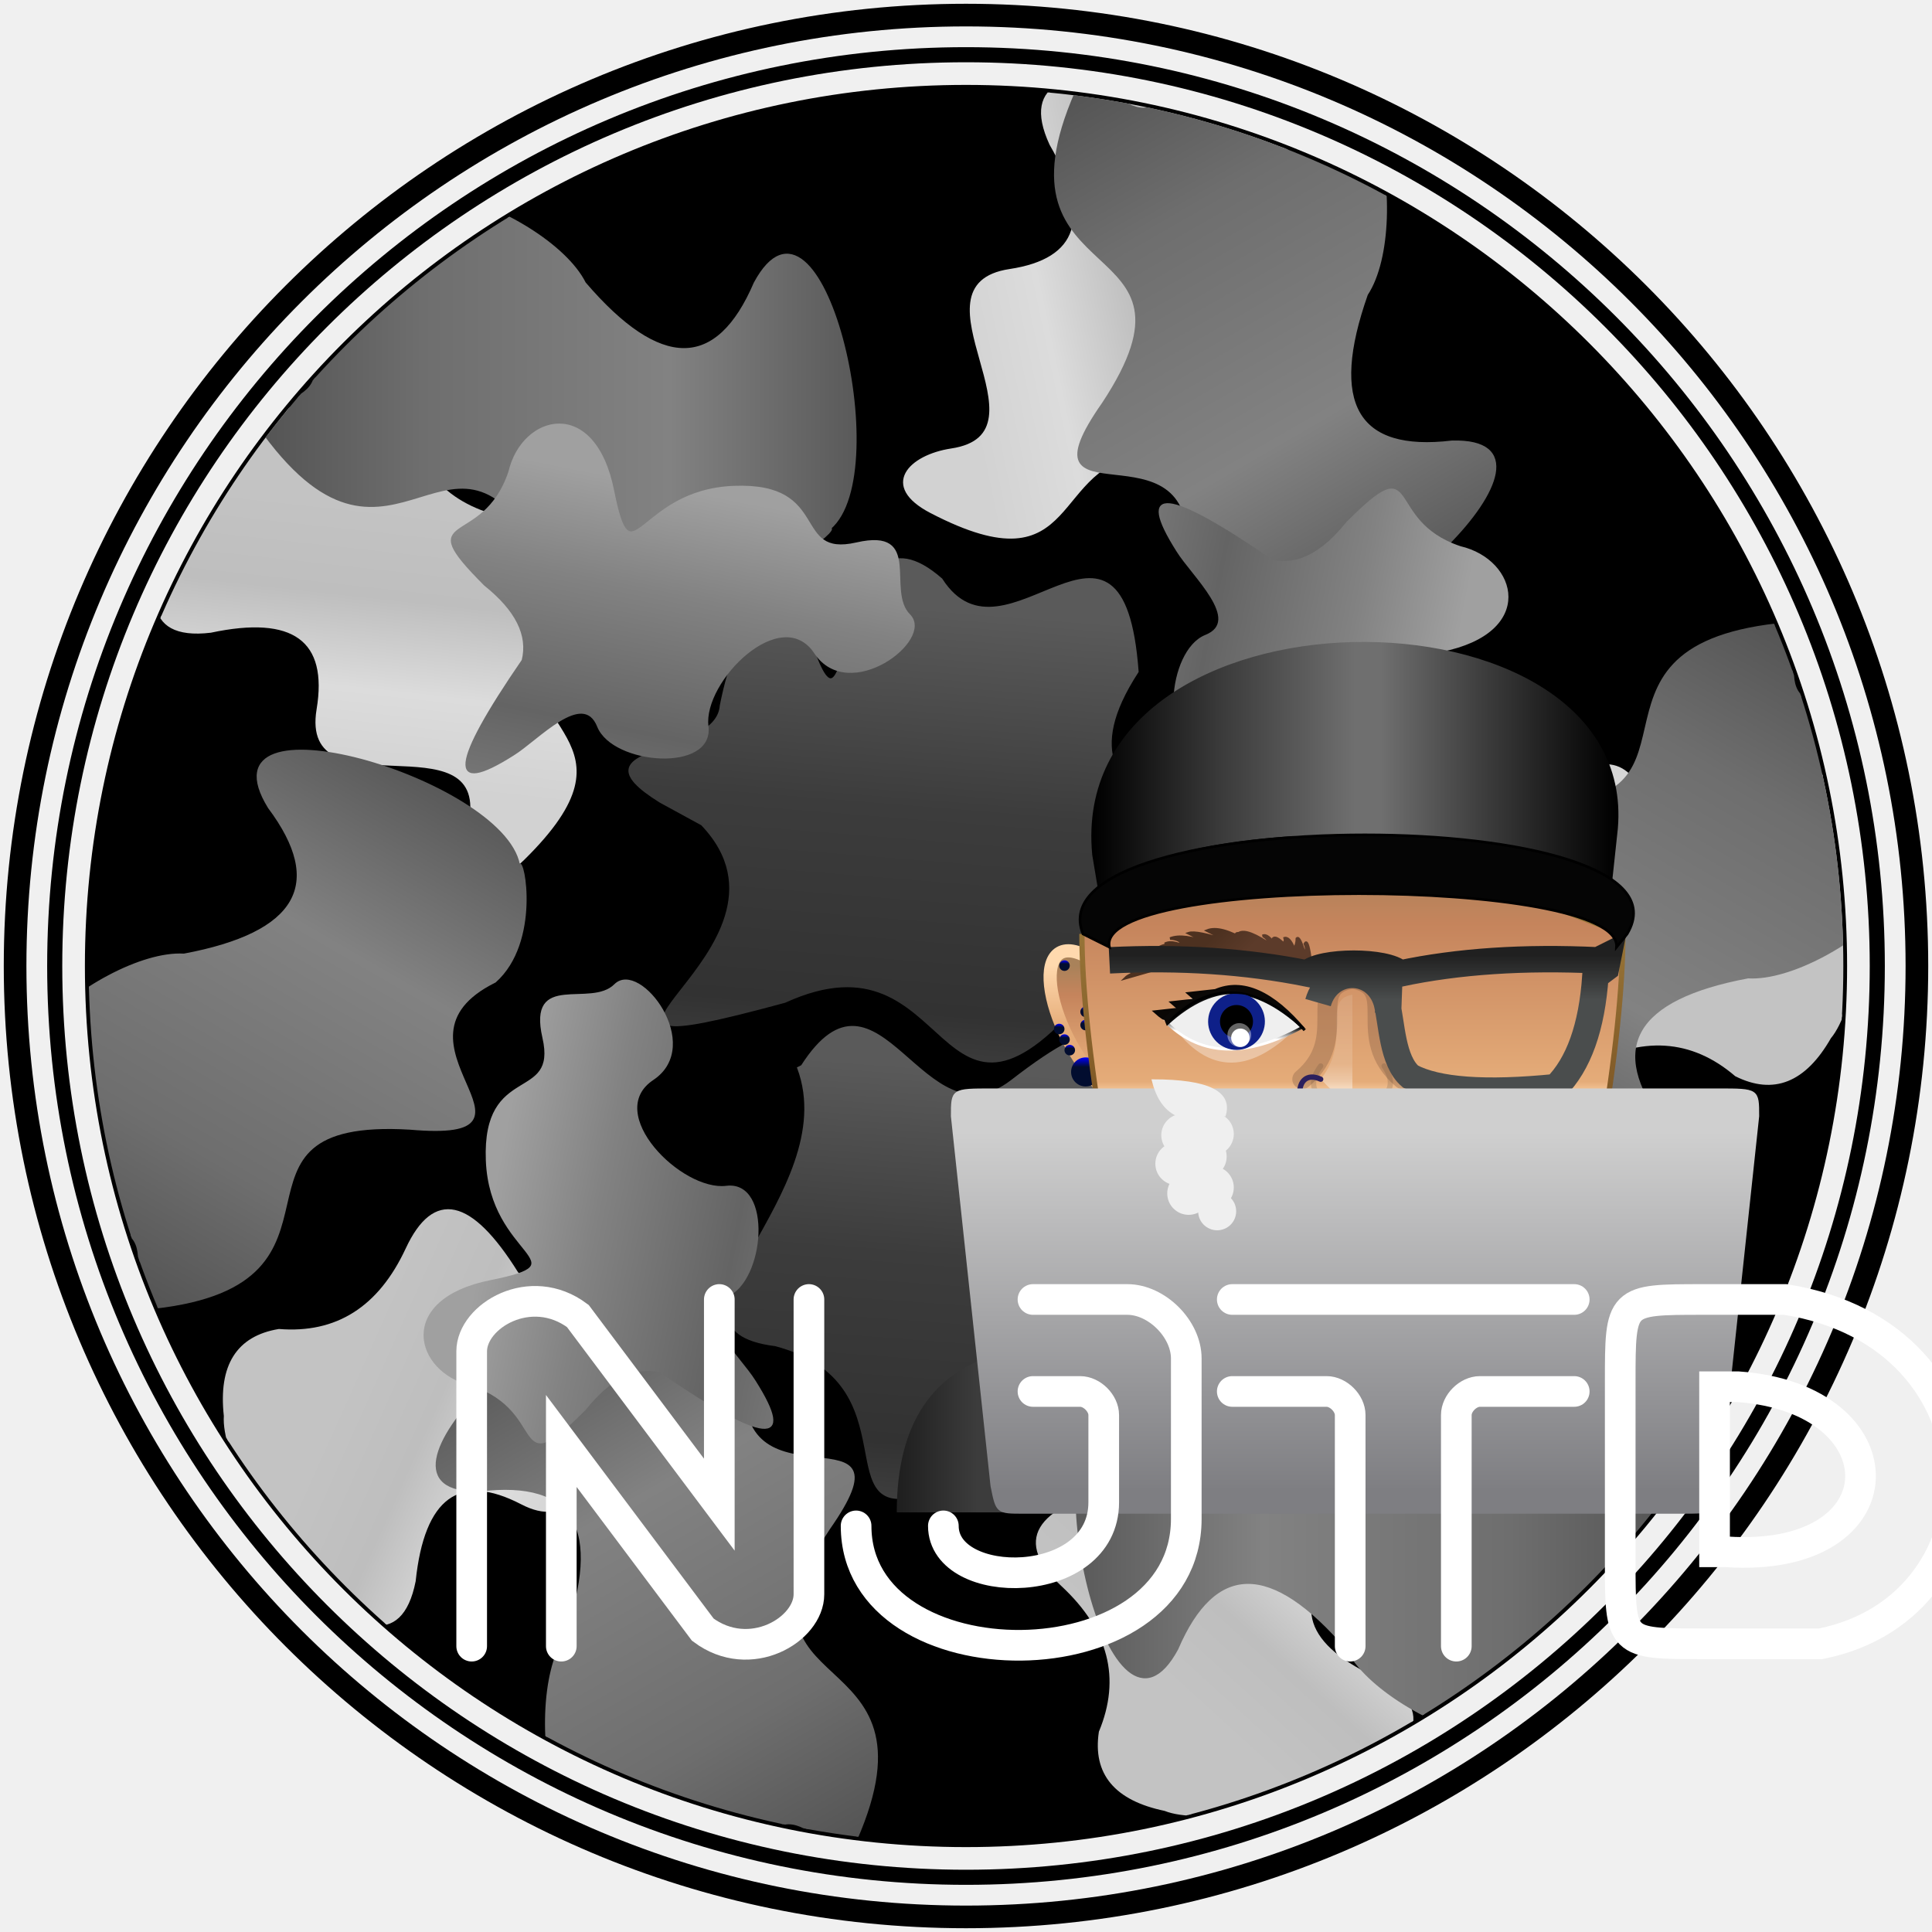
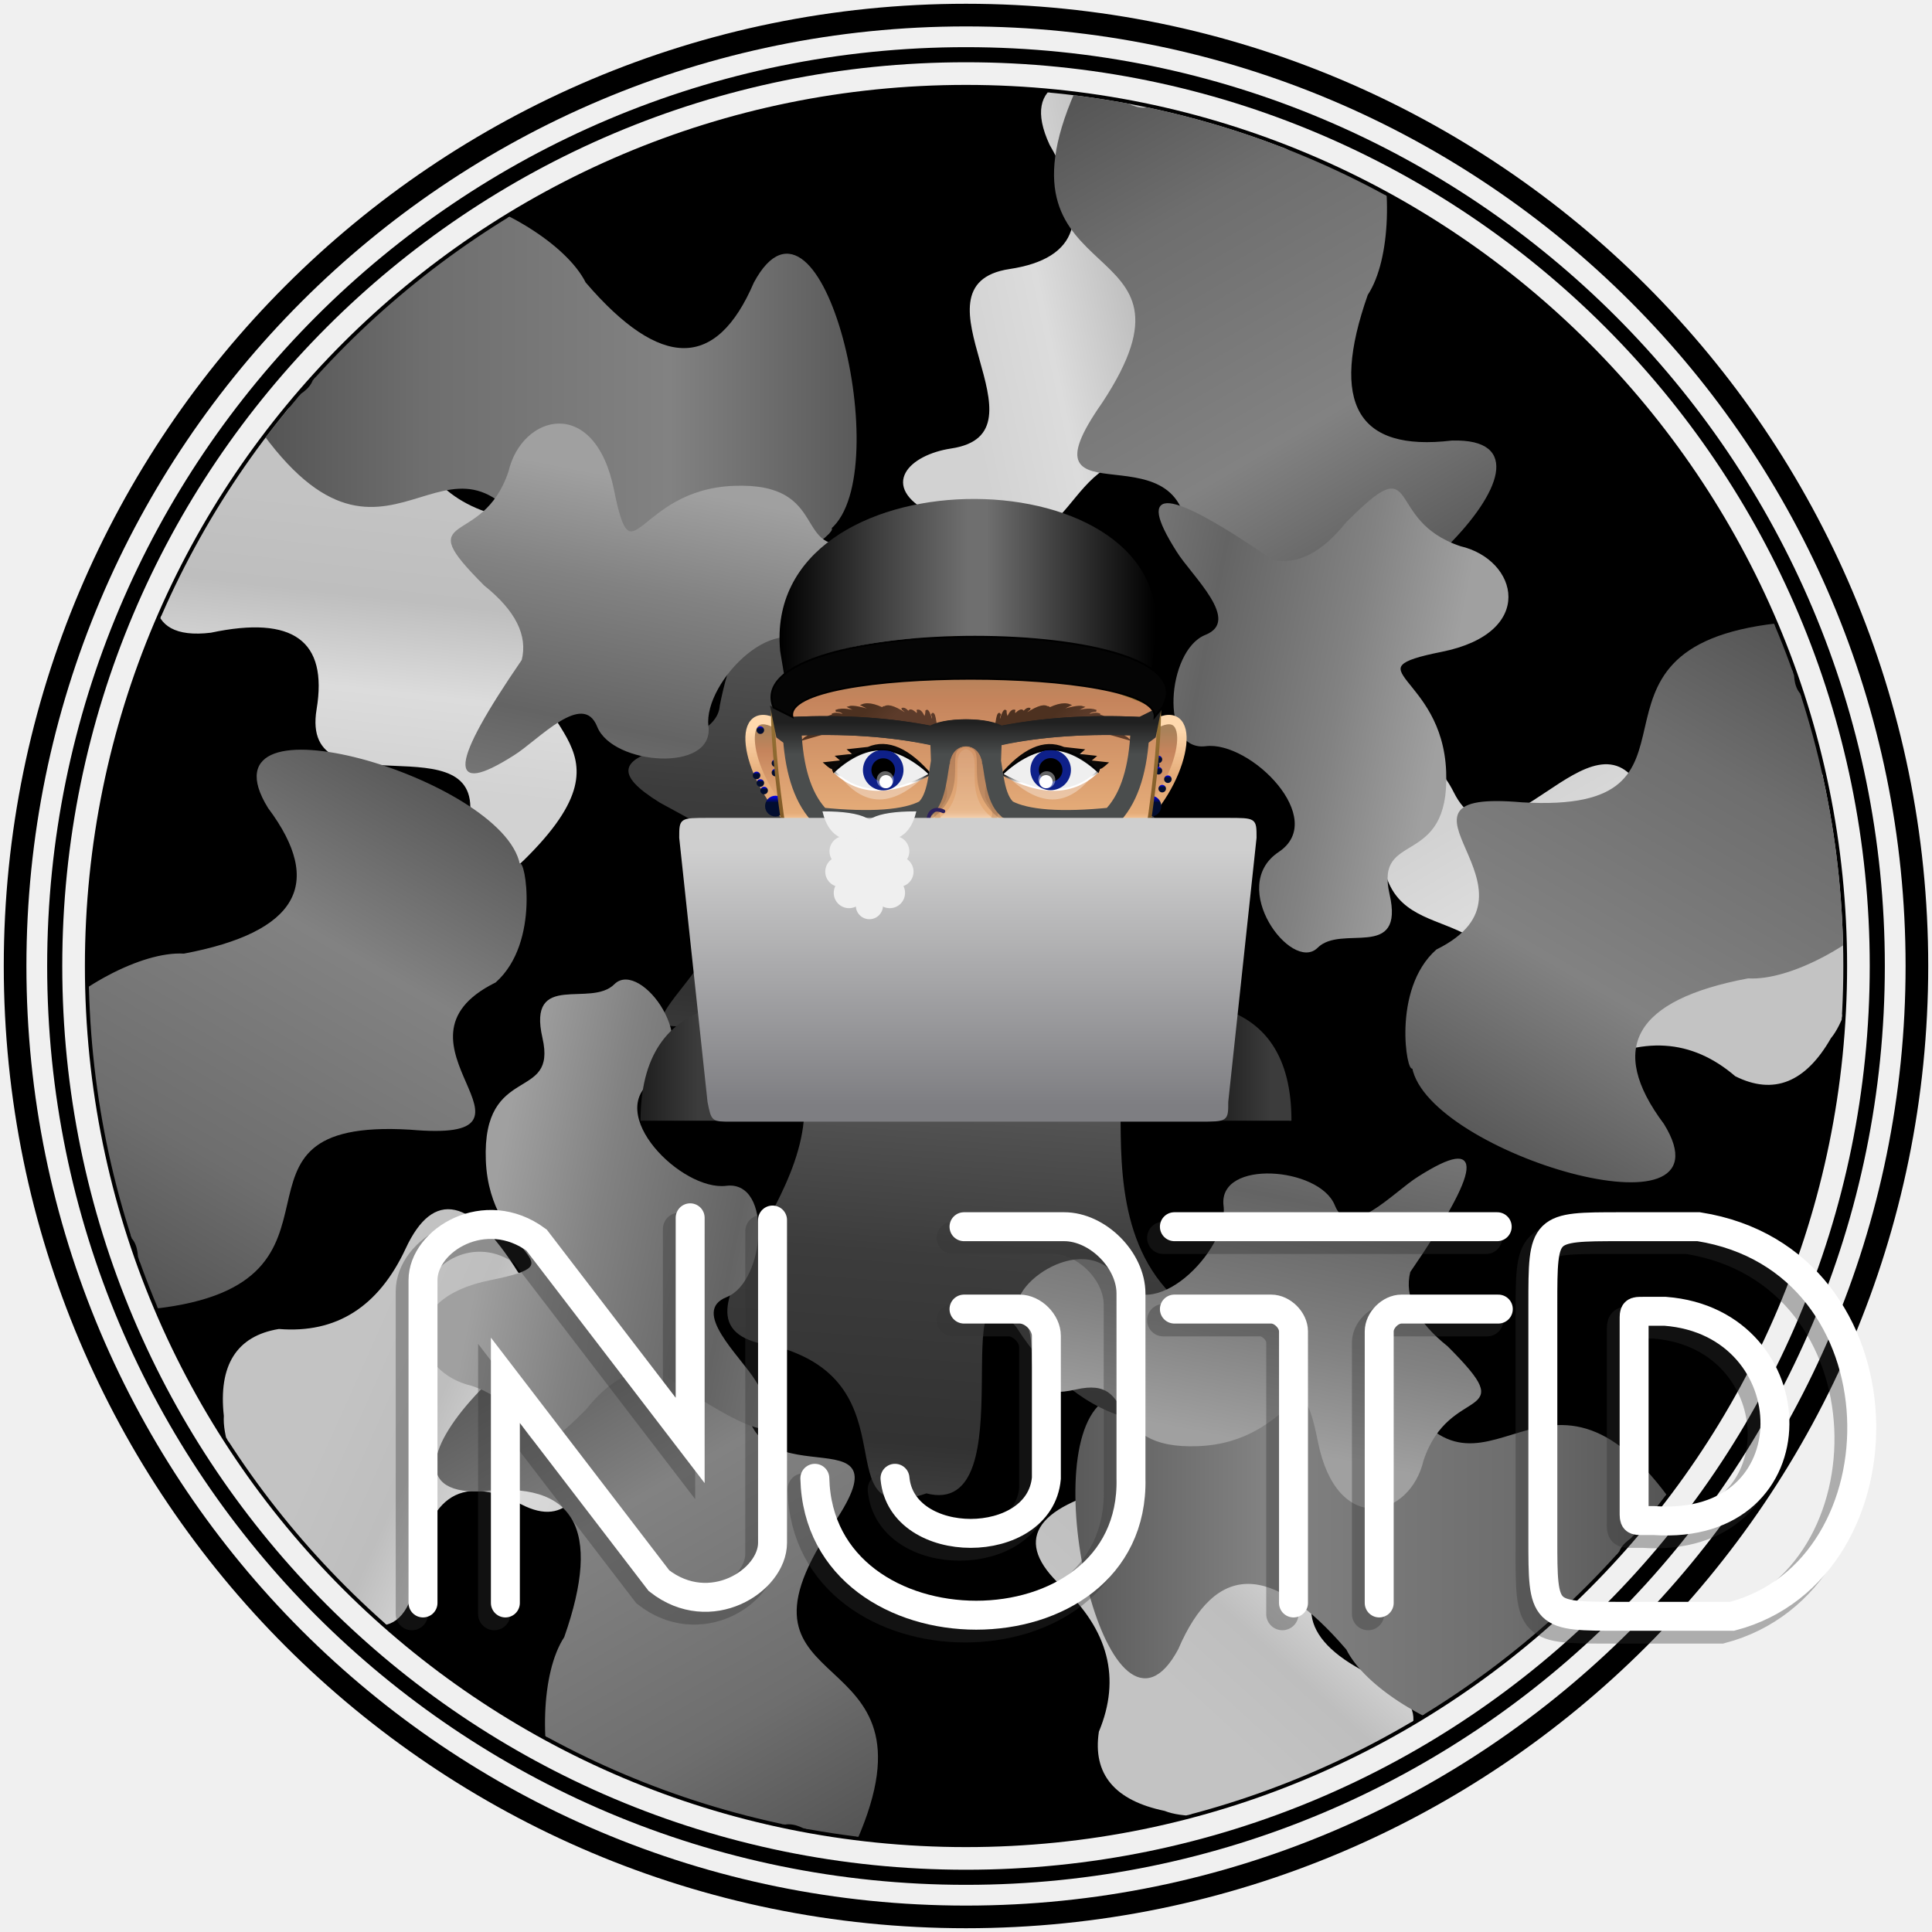
<svg xmlns="http://www.w3.org/2000/svg" id="stillLogo" height="1024" width="1024" viewbox="0 0 1024 1024">
  <defs>
    <clipPath id="clipCircle">
      <circle cx="512" cy="512" r="465" />
    </clipPath>
    <linearGradient id="camoGrad" gradientTransform="rotate(50)">
      <stop offset="25%" stop-color="rgb(210,210,210)" />
      <stop offset="50%" stop-color="rgb(220,220,220)" />
      <stop offset="75%" stop-color="rgb(190,190,190)" />
      <stop offset="100%" stop-color="rgb(195,195,195)" />
    </linearGradient>
    <linearGradient id="camoGrad2">
      <stop offset="0%" stop-color="rgb(80,80,80)" />
      <stop offset="30%" stop-color="rgb(110,110,110)" />
      <stop offset="70%" stop-color="rgb(130,130,130)" />
      <stop offset="100%" stop-color="rgb(90,90,90)" />
    </linearGradient>
    <linearGradient id="camoGrad3" gradientTransform="rotate(95)">
      <stop offset="5%" stop-color="rgb(90,90,90)" />
      <stop offset="45%" stop-color="rgb(60,60,60)" />
      <stop offset="85%" stop-color="rgb(50,50,50)" />
      <stop offset="100%" stop-color="rgb(65,65,65)" />
    </linearGradient>
    <linearGradient id="camoGrad4" gradientTransform="rotate(105)">
      <stop offset="5%" stop-color="rgb(160,160,160)" />
      <stop offset="35%" stop-color="rgb(130,130,130)" />
      <stop offset="75%" stop-color="rgb(100,100,100)" />
      <stop offset="100%" stop-color="rgb(120,120,120)" />
    </linearGradient>
    <linearGradient id="hatGrad">
      <stop offset="0%" stop-color="#000000" />
      <stop offset="25%" stop-color="#3c3c3c" />
      <stop offset="50%" stop-color="#6f6f6f" />
      <stop offset="55%" stop-color="#6f6f6f" />
      <stop offset="75%" stop-color="#3c3c3c" />
      <stop offset="100%" stop-color="#000000" />
    </linearGradient>
    <linearGradient id="bodyGrad">
      <stop offset="1%" stop-color="#1f1f1f" />
      <stop offset="75%" stop-color="#3c3c3c" />
    </linearGradient>
    <linearGradient id="macGrad" gradientTransform="rotate(90)">
      <stop offset="10%" stop-color="#cfcfcf" />
      <stop offset="95%" stop-color="#7e7e82" />
    </linearGradient>
    <linearGradient id="faceGrad" gradientTransform="rotate(90)">
      <stop offset="10%" stop-color="#a9825a" />
      <stop offset="30%" stop-color="#c5845c" />
      <stop offset="80%" stop-color="#e5ac79" />
      <stop offset="85%" stop-color="#ffd9ae" />
    </linearGradient>
    <linearGradient id="earGrad" gradientTransform="rotate(90)">
      <stop offset="10%" stop-color="#ffd9ae" />
      <stop offset="55%" stop-color="#e5ac79" />
    </linearGradient>
    <linearGradient id="shadowGrad" gradientTransform="rotate(90)">
      <stop offset="0%" stop-color="#a68642" />
      <stop offset="90%" stop-color="#7d5524" />
    </linearGradient>
    <linearGradient id="eyeGrad" gradientTransform="rotate(90)">
      <stop offset="50%" stop-color="#000000" />
      <stop offset="75%" stop-color="#ffffff" />
    </linearGradient>
    <linearGradient id="browGrad" gradientTransform="rotate(15)">
      <stop offset="50%" stop-color="#4d3120" />
      <stop offset="75%" stop-color="#5c3b2a" />
    </linearGradient>
    <linearGradient id="noseHL" gradientTransform="rotate(90)">
      <stop offset="0%" stop-color="rgba(255,255,255,0.1)" />
      <stop offset="60%" stop-color="rgba(255,255,255,0.15)" />
      <stop offset="100%" stop-color="rgba(255,255,255,0.68)" />
    </linearGradient>
    <linearGradient id="glassesGrad" gradientTransform="rotate(90)">
      <stop stop-color="#202020" />
      <stop offset="33%" stop-color="#4a4d4d" />
    </linearGradient>
    <linearGradient id="piercingGrad" gradientTransform="rotate(90)">
      <stop stop-color="#0000ff" />
      <stop offset="33%" stop-color="#020d2f" />
    </linearGradient>
  </defs>
  <g id="layer1">
    <circle r="504" cx="512" cy="512" style="stroke:black;fill:none;stroke-width:12px" />
    <circle r="483" cx="512" cy="512" style="stroke:black;fill:none;stroke-width:8px" />
    <circle r="465" cx="512" cy="512" style="stroke:black;fill:none;stroke-width:4px" />
  </g>
-   <circle id="layer2" r="465" cx="512" cy="512" fill="black" />
+   <circle id="layer2" r="465" cx="512" cy="512" style="stroke:black;fill:black;" />
  <g id="layer3" clip-path="url(#clipCircle)">
    <g fill="url(#camoGrad)" stroke="url(#camoGrad)">
      <path d="M770,420c25,50 75,-50 100,0q25,50 70,0c55,-51 55,100 30,130q-20,35 -50,20q-35,-30 -80,-5t-40,-45c-20,-50 -80,-10 -65,-100c5,-30 25,-20 35,0z" />
      <path d="M770,420c25,50 75,-50 100,0q25,50 70,0c55,-51 55,100 30,130q-20,35 -50,20q-35,-30 -80,-5t-40,-45c-20,-50 -80,-10 -65,-100c5,-30 25,-20 35,0z" transform="rotate(72 512 512)" />
      <path d="M770,420c25,50 75,-50 100,0q25,50 70,0c55,-51 55,100 30,130q-20,35 -50,20q-35,-30 -80,-5t-40,-45c-20,-50 -80,-10 -65,-100c5,-30 25,-20 35,0z" transform="rotate(144 512 512)" />
      <path d="M770,420c25,50 75,-50 100,0q25,50 70,0c55,-51 55,100 30,130q-20,35 -50,20q-35,-30 -80,-5t-40,-45c-20,-50 -80,-10 -65,-100c5,-30 25,-20 35,0z" transform="rotate(216 512 512)" />
      <path d="M770,420c25,50 75,-50 100,0q25,50 70,0c55,-51 55,100 30,130q-20,35 -50,20q-35,-30 -80,-5t-40,-45c-20,-50 -80,-10 -65,-100c5,-30 25,-20 35,0z" transform="rotate(288 512 512)" />
    </g>
    <g fill="url(#camoGrad2)" stroke="url(#camoGrad2)">
      <path d="M200,150c-30,-85 90,-40 110,0q60,70 90,0c35,-65 75,100 40,130c5,0 -30,30 -60,20c-60,-40 -55,75 -90,0c-50,-100 -80,25 -150,-70c0,-30 70,-5 -15,-95z" />
      <path d="M200,150c-30,-85 90,-40 110,0q60,70 90,0c35,-65 75,100 40,130c5,0 -30,30 -60,20c-60,-40 -55,75 -90,0c-50,-100 -80,25 -150,-70c0,-30 70,-5 -15,-95z" transform="rotate(60 512 512)" />
      <path d="M200,150c-30,-85 90,-40 110,0q60,70 90,0c35,-65 75,100 40,130c5,0 -30,30 -60,20c-60,-40 -55,75 -90,0c-50,-100 -80,25 -150,-70c0,-30 70,-5 -15,-95z" transform="rotate(120 512 512)" />
      <path d="M200,150c-30,-85 90,-40 110,0q60,70 90,0c35,-65 75,100 40,130c5,0 -30,30 -60,20c-60,-40 -55,75 -90,0c-50,-100 -80,25 -150,-70c0,-30 70,-5 -15,-95z" transform="rotate(180 512 512)" />
      <path d="M200,150c-30,-85 90,-40 110,0q60,70 90,0c35,-65 75,100 40,130c5,0 -30,30 -60,20c-60,-40 -55,75 -90,0c-50,-100 -80,25 -150,-70c0,-30 70,-5 -15,-95z" transform="rotate(240 512 512)" />
      <path d="M200,150c-30,-85 90,-40 110,0q60,70 90,0c35,-65 75,100 40,130c5,0 -30,30 -60,20c-60,-40 -55,75 -90,0c-50,-100 -80,25 -150,-70c0,-30 70,-5 -15,-95z" transform="rotate(300 512 512)" />
    </g>
    <g clip-path="url(#clipCircle)" fill="url(#camoGrad3)" stroke="url(#camoGrad3)">
      <path d="m 350 425 c -50 -31 30 -23 32 -51 q 14 -71 50 -27 c 21 56 10 -90 67 -40 c 34 53 96 -59 104 49 c -58 89 87 60 -25 168 c -84 102 -70 -35 -162 7 c -151 41 20 -27 -44 -94 z" />
      <path d="m 425 565 c 41 -64 64 44 111 8 c 102 -79 23 50 84 113 c 112 20 -8 131 -81 17 c -40 -47 5 102 -48 88 c -55 19 -5 -58 -80 -78 c -72 -9 37 -80 12 -147 z" />
    </g>
    <g clip-path="url(#clipCircle)" fill="url(#camoGrad4)" stroke="url(#camoGrad4)">
      <path d="M 270 250 c 7 -30 45 -40 55 10 s 12.5 0 64 -2 s 30 38 65 30 s 15 25 28 38 s -32 47 -50 20 s -60 15 -57 39 s -50 20 -58 0 s -32 7 -45 15 q -52 33 5 -50 q 5 -20 -20 -40 c -40 -40 -1 -18 13 -60 z" />
      <path d="M 290 250 c 7 -30 45 -40 55 10 s 12.5 0 64 -2 s 30 38 65 30 s 15 25 28 38 s -32 47 -50 20 s -60 15 -57 39 s -50 20 -58 0 s -32 7 -45 15 q -52 33 5 -50 q 5 -20 -20 -40 c -40 -40 -1 -18 13 -60 z" transform="rotate(90 512 512)" />
      <path d="M 270 250 c 7 -30 45 -40 55 10 s 12.5 0 64 -2 s 30 38 65 30 s 15 25 28 38 s -32 47 -50 20 s -60 15 -57 39 s -50 20 -58 0 s -32 7 -45 15 q -52 33 5 -50 q 5 -20 -20 -40 c -40 -40 -1 -18 13 -60 z" transform="rotate(180 512 512)" />
      <path d="M 290 250 c 7 -30 45 -40 55 10 s 12.5 0 64 -2 s 30 38 65 30 s 15 25 28 38 s -32 47 -50 20 s -60 15 -57 39 s -50 20 -58 0 s -32 7 -45 15 q -52 33 5 -50 q 5 -20 -20 -40 c -40 -40 -1 -18 13 -60 z" transform="rotate(270 512 512)" />
    </g>
  </g>
-   <g transform="translate(0, 75)">
-     <g id="layer4" transform="scale(1.4)" transform-origin="center">
-       <g id="face">
-         <g id="ears">
-           <g id="leftEar">
-             <path id="leftOne" d="M414,310 c-25,-16 -20,25 5,52" style="fill: url('#faceGrad'); stroke: url(#faceGrad); stroke-width: 3;" gradientUnits="userSpaceOnUse" />
-             <path id="leftTwo" d="M414,310 c-25,-16 -20,25 5,50" style="fill: none; stroke: url(#earGrad); stroke-width: 5;" gradientUnits="userSpaceOnUse" />
-             <circle id="leftThree" cx="405" cy="344" r="2" style="fill:url(#piercingGrad);stroke-width:1px" gradientUnits="userSpaceOnUse" />
-             <circle id="leftFour" cx="403" cy="340" r="2" style="fill:url(#piercingGrad);stroke-width:1px" gradientUnits="userSpaceOnUse" />
-             <circle id="leftFive" cx="401" cy="336" r="2" style="fill:url(#piercingGrad);stroke-width:1px" gradientUnits="userSpaceOnUse" />
-             <circle id="leftSix" cx="411" cy="352.25" r="5.5" style="fill:url(#piercingGrad);stroke-width:1px" gradientUnits="userSpaceOnUse" />
-             <g id="leftTragus" transform="translate(0,-1.5)">
-               <circle id="leftSeven" cx="411" cy="336" r="2" style="fill:url(#piercingGrad);stroke-width:1px" gradientUnits="userSpaceOnUse" />
-               <circle id="leftEight" cx="411" cy="331" r="2" style="fill:url(#piercingGrad);stroke-width:1px" gradientUnits="userSpaceOnUse" />
-             </g>
-             <circle id="leftNine" cx="403" cy="312" r="2" style="fill:url(#piercingGrad);stroke-width:1px" gradientUnits="userSpaceOnUse" />
+   <g id="layer4" transform="translate(0, 75)">
+     <g id="face">
+       <g id="ears">
+         <g id="leftEar">
+           <path id="leftOne" d="M414,310 c-25,-16 -20,25 5,52" style="fill: url('#faceGrad'); stroke: url(#faceGrad); stroke-width: 3;" />
+           <path id="leftTwo" d="M414,310 c-25,-16 -20,25 5,50" style="fill: none; stroke: url(#earGrad); stroke-width: 5;" />
+           <circle id="leftThree" cx="405" cy="344" r="2" style="fill:url(#piercingGrad);stroke-width:1px" />
+           <circle id="leftFour" cx="403" cy="340" r="2" style="fill:url(#piercingGrad);stroke-width:1px" />
+           <circle id="leftFive" cx="401" cy="336" r="2" style="fill:url(#piercingGrad);stroke-width:1px" />
+           <circle id="leftSix" cx="411" cy="352.25" r="5.5" style="fill:url(#piercingGrad);stroke-width:1px" />
+           <g id="leftTragus" transform="translate(0,-1.5)">
+             <circle id="leftSeven" cx="411" cy="336" r="2" style="fill:url(#piercingGrad);stroke-width:1px" />
+             <circle id="leftEight" cx="411" cy="331" r="2" style="fill:url(#piercingGrad);stroke-width:1px" />
          </g>
-           <g id="rightEar">
-             <path id="rightOne" transform="scale(-1, 1)" transform-origin="center" d="M414,310 c-25,-16 -20,25 5,52" style="fill: url('#faceGrad'); stroke: url(#faceGrad); stroke-width: 3;" gradientUnits="userSpaceOnUse" />
-             <path id="rightTwo" transform="scale(-1, 1)" transform-origin="center" d="M414,310 c-25,-16 -20,25 5,50" style="fill: none; stroke: url(#earGrad); stroke-width: 5;" gradientUnits="userSpaceOnUse" />
-             <circle id="rightThree" transform="scale(-1, 1)" transform-origin="center" cx="403" cy="342" r="2" style="fill:url(#piercingGrad);stroke-width:1px" gradientUnits="userSpaceOnUse" />
-             <g id="rightTragus" transform="translate(0,-1.5)">
-               <circle id="rightFour" transform="scale(-1, 1)" transform-origin="center" cx="411" cy="332" r="2" style="fill:url(#piercingGrad);stroke-width:1px" gradientUnits="userSpaceOnUse" />
-               <circle id="rightFive" transform="scale(-1, 1)" transform-origin="center" cx="410" cy="335" r="2" style="fill:url(#piercingGrad);stroke-width:1px" gradientUnits="userSpaceOnUse" />
-               <circle id="rightSix" transform="scale(-1, 1)" transform-origin="center" cx="410" cy="329" r="2" style="fill:url(#piercingGrad);stroke-width:1px" gradientUnits="userSpaceOnUse" />
-             </g>
-             <circle id="rightSeven" transform="scale(-1, 1)" transform-origin="center" cx="411" cy="352.25" r="5.5" style="fill:url(#piercingGrad);stroke-width:1px" gradientUnits="userSpaceOnUse" />
-             <circle id="rightEight" transform="scale(-1, 1)" transform-origin="center" cx="406" cy="339" r="2" style="fill:url(#piercingGrad);stroke-width:1px" gradientUnits="userSpaceOnUse" />
+           <circle id="leftNine" cx="403" cy="312" r="2" style="fill:url(#piercingGrad);stroke-width:1px" />
+         </g>
+         <g id="rightEar">
+           <path id="rightOne" d="M 610 310 c 25 -16 20 25 -5 52" style="fill: url('#faceGrad'); stroke: url(#faceGrad); stroke-width: 3;" />
+           <path id="rightTwo" d="M 610 310 c 25 -16 20 25 -5 50" style="fill: none; stroke: url(#earGrad); stroke-width: 5;" />
+           <circle id="rightThree" cx="616" cy="343" r="2" style="fill:url(#piercingGrad);stroke-width:1px" />
+           <g id="rightTragus" transform="translate(0,-1.5)">
+             <circle id="rightFour" cx="612.5" cy="332" r="2" style="fill:url(#piercingGrad);stroke-width:1px" />
+             <circle id="rightFive" cx="614" cy="335" r="2" style="fill:url(#piercingGrad);stroke-width:1px" />
+             <circle id="rightSix" cx="614" cy="329" r="2" style="fill:url(#piercingGrad);stroke-width:1px" />
          </g>
-         </g>
-         <path id="mainFace" d="M409.6,300 L512,260 L 614.4,300 Q614.4,330 606,380 H418 Q409.6,330 409.6,300" style="fill: url('#faceGrad'); stroke: url(#shadowGrad); stroke-width: 2;" gradientUnits="userSpaceOnUse" />
-         <g id="eyes">
-           <g id="left" transform="translate(-1,1) rotate(5, 512, 358.4)">
-             <path id="leftEyeOne" d="M439.5,338 q20,-25 50,-2 q-25,30 -48, 1" style="fill: #ffffff; stroke:#ffffff;stroke-width:1;opacity:0.35" gradientUnits="userSpaceOnUse" />
-             <path id="leftEyeTwo" d="M441,339 Q462,313 492,336 Q462,356 441, 339" style="fill: #efefef; stroke: url(#eyeGrad); stroke-width: 1;" gradientUnits="userSpaceOnUse" />
-             <circle id="leftEyeThree" cx="467" cy="336" r="8.5" style="fill: black; stroke: #0e2089; stroke-width: 4.5;" />
-             <circle id="leftEyeFour" cx="469" cy="342" r="3.5" style="fill: white; stroke-width: 0;" />
-             <circle id="leftEyeFive" cx="468.5" cy="341" r="4.5" style="fill: rgba(255,255,255,0.4); stroke-width: 0;" />
-             <path id="leftLash" d="M440,337Q440,338,436,335L446,333Q446,334,442,331L452,329Q452,330,448,327L458,325Q473,317,493,337Q466,312,441,339Z " style="fill: #black; stroke:black; stroke-width: 1.1; opacity:0.95" gradientUnits="userSpaceOnUse" />
-           </g>
-           <g id="right" transform="translate(1,1) rotate(-5, 512, 358.4)">
-             <path id="rightEyeOne" transform="scale(-1, 1)" transform-origin="center" d="M439.5,338 q20,-25 50,-2 q-25,30 -48, 1 " style="fill: #ffffff; stroke:#ffffff;stroke-width:1;opacity:0.35" gradientUnits="userSpaceOnUse" />
-             <path id="rightEyetwo" transform="scale(-1, 1)" transform-origin="center" d="M441,339 Q462,313 492,336 Q462,356 441, 339" style="fill: #efefef; stroke: url(#eyeGrad); stroke-width: 1;" gradientUnits="userSpaceOnUse" />
-             <circle id="rightEyeThree" transform="scale(-1, 1)" transform-origin="center" cx="467" cy="336" r="8.5" style="fill: black; stroke: #0e2089; stroke-width:4.5;" />
-             <circle id="rightEyeFour" cx="469" cy="342" r="3.5" style="fill: white; stroke-width: 0;" transform="scale(-1, 1)" transform-origin="center" />
-             <circle id="rightEyeFive" cx="468.5" cy="341" r="4.5" style="fill: rgba(255,255,255,0.4); stroke-width: 0;" transform="scale(-1, 1)" transform-origin="center" />
-             <path id="rightLash" transform="scale(-1 1)" transform-origin="center" d="M440,337Q440,338,436,335L446,333Q446,334,442,331L452,329Q452,330,448,327L458,325Q473,317,493,337Q466,312,441,339Z" style="fill: #black; stroke:black; stroke-width: 1; opacity:0.95" gradientUnits="userSpaceOnUse" />
-           </g>
-           <g id="brows" transform="translate(0,-0.25)">
-             <path id="leftBrow" d="M426,317 q2,-2 8,-3 q-3,-1 -6,1 q2,-2 8,-3 q-3,-1 -6,1 q2,-2 8,-3 q-3,-1 -6,1 q2,-2 8,-3 q-3,-1 -5,1 q2,-2 8,-3 q-3,-1 -5,0 q2,-2 8,-2 q-3,-1 -5,0 q3,0 7,0 q-2,-2 -5,-2 q5,-2 15,2 q-6,-3 -8,-4 q3,-1 15,3 q-6,-3 -8,-4 q5,-2 15,4 q-6,-3 -3,-3 q3,-2 13,5 q-3,-4 -4,-4 q2,-1 5,4 q-1,-2 -1,-3 q1,-1 4,2 q1,-2 0,-2 q2,-1 4,4 q1,-2 1,-4 q1,-1 3,6 q1,-2 0,-4 q1,-2 2,5 q1,5 -1,8 q-35 -10 -48, -6z" style="fill: url(#browGrad); stroke:url(#browGrad); stroke-width: 1;" gradientUnits="userSpaceOnUse" />
-             <path id="rightBrow" transform="scale(-1, 1)" transform-origin="center" d="M426,317 q2,-2 8,-3 q-3,-1 -6,1 q2,-2 8,-3 q-3,-1 -6,1 q2,-2 8,-3 q-3,-1 -6,1 q2,-2 8,-3 q-3,-1 -5,1 q2,-2 8,-3 q-3,-1 -5,0 q2,-2 8,-2 q-3,-1 -5,0 q3,0 7,0 q-2,-2 -5,-2 q5,-2 15,2 q-6,-3 -8,-4 q3,-1 15,3 q-6,-3 -8,-4 q5,-2 15,4 q-6,-3 -3,-3 q3,-2 13,5 q-3,-4 -4,-4 q2,-1 5,4 q-1,-2 -1,-3 q1,-1 4,2 q1,-2 0,-2 q2,-1 4,4 q1,-2 1,-4 q1,-1 3,6 q1,-2 0,-4 q1,-2 2,5 q1,5 -1,8 q-35 -10 -48, -6z" style="fill: url(#browGrad); stroke:url(#browGrad); stroke-width: 1;" gradientUnits="userSpaceOnUse" />
-           </g>
-         </g>
-         <g id="noseDetail">
-           <path id="nose" d="M500,350 c-15,20 38,20 24,0" style="fill:none; stroke-width: 2; stroke:#222222; opacity:0.15; stroke-linecap:round" />
-           <path id="noseHighlight" d="M500,355 c12,-15 0,-30 12,-32v44" fill="url(#noseHL)" stroke="none" />
-           <path id="noseHighlight" d="M500,355 c12,-15 0,-30 12,-32v44" fill="url(#noseHL)" stroke="none" transform="scale(-1,1)" transform-origin="center" />
-         </g>
-         <path id="noseShadow" d="M493,355        c19,-16 0,-35 19,-38        c19,3 0,22 19,38" style="fill:none; stroke-width:7.5; stroke:#5c3b2a; opacity:0.25; stroke-linecap:round" />
-         <path id="glasses" d="M420,310 Q460,308 495,315C500,310 525,310 530,315Q563,308 605,310 L609,308L608,313L604,316Q602,345 589,358Q549,362 534,354C527,348 527,334 525,326 C521,312 503,312 499,326M525.5,330L526,316" style="fill: none; stroke:url(#glassesGrad); stroke-width: 10;" />
-         <path id="glasses" d="M420,310 Q460,308 495,315C500,310 525,310 530,315Q563,308 605,310 L609,308L608,313L604,316Q602,345 589,358Q549,362 534,354C527,348 527,334 525,326 C521,312 503,312 499,326M525.5,330L526,316" style="fill: none; stroke:url(#glassesGrad); stroke-width: 10;" transform="scale(-1, 1)" transform-origin="center" />
-         <path id="nosePiercing" d="M500,355 c -11,-5 -10,15 0,9" style="fill:none; stroke-width:2; stroke:#2c205d; stroke-linecap:round" />
-       </g>
-       <g id="hat">
-         <path id="mainHat" d="M414,270 c-10,-105 206,-105 198,-10 l-3,28 c-8,-35 -186,-35 -192,0z" style="fill: url('#hatGrad'); stroke: url(#hatGrad); stroke-width: 1;" gradientUnits="userSpaceOnUse" />
-         <path id="peak" d="M410,300 c-20,-50 236,-50 206,0 l-4,5 c2,-27 -198,-27 -192,0z" style="fill: #050505; stroke: #000000; stroke-width: 1;" gradientUnits="userSpaceOnUse" />
-       </g>
-       <g id="shoulders" transform="translate(0,4)">
-         <path id="leftShoulder" d="M340,515 q0,-50 40,-60 l0,60" style="fill: url('#bodyGrad'); stroke: url(#bodyGrad); stroke-width: 1;" gradientUnits="userSpaceOnUse" />
-         <path id="rightShoulder" transform="scale(-1, 1)" transform-origin="center" d="M340,515 q0,-50 40,-60 l0,60" style="fill: url('#bodyGrad'); stroke: url(#bodyGrad); stroke-width: 1;" gradientUnits="userSpaceOnUse" />
-       </g>
-       <g id="mac">
-         <path id="macPath" d="M387.5,515 c-10,0 -10,0 -12,-10 l-15,-140 c0,-10 0,-10 15,-10 l275,0 c15,0 15,0 15,10 l-15,140 c0,10 0,10 -15,10z" style="fill: url('#macGrad'); stroke: url(#macGrad); stroke-width: 1;" gradientUnits="userSpaceOnUse" transform="translate(0,4)" />
-         <g id="raspberry" transform="scale(0.9) translate(0,-20)" transform-origin="center">
-           <g id="raspLeaves">
-             <path id="leftLeaf" d="M510,430 q-20,5 -25,-15 q35,0 30,15" style="fill:#efefef; stroke-width: 1; stroke:#efefef" gradientUnits="userSpaceOnUse" />
-             <path id="rightLeaf" transform="scale(-1, 1)" transform-origin="center" d="M510,430 q-20,5 -25,-15 q35,0 30,15" style="fill:#efefef; stroke-width: 1; stroke:#efefef" gradientUnits="userSpaceOnUse" />
-           </g>
-           <g id="raspMain">
-             <circle id="raspberry1" cx="497.5" cy="438" r="9" style="fill:#efefef; stroke-width: 0;" gradientUnits="userSpaceOnUse" />
-             <circle id="raspberry2" cx="510" cy="437.5" r="9" style="fill:#efefef; stroke-width: 0;" gradientUnits="userSpaceOnUse" />
-             <circle id="raspberry3" cx="495" cy="450" r="9" style="fill:#efefef; stroke-width: 0;" gradientUnits="userSpaceOnUse" />
-             <circle id="raspberry4" cx="507" cy="447" r="9" style="fill:#efefef; stroke-width: 0;" gradientUnits="userSpaceOnUse" />
-             <circle id="raspberry5" cx="500" cy="462.5" r="9" style="fill:#efefef; stroke-width: 0;" gradientUnits="userSpaceOnUse" />
-             <circle id="raspberry6" cx="510" cy="460" r="9" style="fill:#efefef; stroke-width: 0;" gradientUnits="userSpaceOnUse" />
-             <circle id="raspberry7" cx="512" cy="470" r="8" style="fill:#efefef; stroke-width: 0;" gradientUnits="userSpaceOnUse" />
-           </g>
-           <g id="raspMain2" transform="scale(-1, 1)" transform-origin="center">
-             <circle id="raspberry8" cx="497.5" cy="438" r="9" style="fill:#efefef; stroke-width: 0;" gradientUnits="userSpaceOnUse" />
-             <circle id="raspberry9" cx="510" cy="437.5" r="9" style="fill:#efefef; stroke-width: 0;" gradientUnits="userSpaceOnUse" />
-             <circle id="raspberry10" cx="495" cy="450" r="9" style="fill:#efefef; stroke-width: 0;" gradientUnits="userSpaceOnUse" />
-             <circle id="raspberry11" cx="507" cy="447" r="9" style="fill:#efefef; stroke-width: 0;" gradientUnits="userSpaceOnUse" />
-             <circle id="raspberry12" cx="500" cy="462.5" r="9" style="fill:#efefef; stroke-width: 0;" gradientUnits="userSpaceOnUse" />
-             <circle id="raspberry13" cx="510" cy="460" r="9" style="fill:#efefef; stroke-width: 0;" gradientUnits="userSpaceOnUse" />
-           </g>
-         </g>
-       </g>
-     </g>
-   </g>
-   <g id="layer5" fill="none" stroke="#ffffff" stroke-width="13" stroke-linecap="round" transform="scale(1.25)" transform-origin="center">
-     <path id="nDark" d="M200 698v-125c0 -15 25 -30 45 -15l60,80v-87 M238 698v-87l60,80c20,15 45,0 45,-15v-125" stroke="#333333" transform="translate(-5,5)" stroke-opacity="0" stroke-width="14.5" />
-     <path id="nLight" d="M200 698v-125c0 -15 25 -30 45 -15l60,80v-87 M238 698v-87l60,80c20,15 45,0 45,-15v-125" />
-     <path id="jDark" d="M438 551h40c12.5 0 25 12.5 25 25v68c0 71 -140 71 -140 3 M438 590 h20 c5 0 10 5 10 10 v37 c0 38 -68 38 -68 10" stroke="#333333" transform="translate(-5,5)" stroke-opacity="0" stroke-width="14.5" />
-     <path id="jLight" d="M438 551h40c12.5 0 25 12.5 25 25v68c0 71 -140 71 -140 3 M438 590 h20 c5 0 10 5 10 10 v37 c0 38 -68 38 -68 10" />
-     <path id="tDark" d="M522.5 551h145 M522.5 590 h40c5 0 10 5 10 10 v98 M617.5 698v-98c0 -5 5 -10 10 -10h40" stroke="#333333" transform="translate(-5,5)" stroke-opacity="0" stroke-width="14.5" />
-     <path id="tLight" d="M522.5 551h145 M522.5 590 h40c5 0 10 5 10 10 v98 M617.5 698v-98c0 -5 5 -10 10 -10h40" />
-     <path id="dDark" d="M727,551h30c95,15 95,130 15,146h-50c-35,0 -35,0 -35,-35v-76c0,-35 0,-35 35,-35z M732 588 h5c 70,5 70,75 -5,70h-5v-70z" stroke="#333333" transform="translate(-5,5)" stroke-opacity="0" stroke-width="14.5" />
-     <path id="dLight" d="M727,551h30c95,15 95,130 15,146h-50c-35,0 -35,0 -35,-35v-76c0,-35 0,-35 35,-35z M732 588 h5c 70,5 70,75 -5,70h-5v-70z" />
+           <circle id="rightSeven" cx="610" cy="352.25" r="5.5" style="fill:url(#piercingGrad);stroke-width:1px" />
+           <circle id="rightEight" cx="619" cy="338" r="2" style="fill:url(#piercingGrad);stroke-width:1px" />
+         </g>
+       </g>
+       <path id="mainFace" d="M409.6,300 L512,260 L 614.4,300 Q614.4,330 606,380 H418 Q409.6,330 409.6,300" style="fill: url('#faceGrad'); stroke: url(#shadowGrad); stroke-width: 2;" />
+       <g id="eyes">
+         <g id="left" transform="translate(-1,1) rotate(5, 512, 358.4)">
+           <path id="leftEyeOne" d="M439.5,338 q20,-25 50,-2 q-25,30 -48, 1" style="fill: #ffffff; stroke:#ffffff;stroke-width:1;opacity:0.35" />
+           <path id="leftEyeTwo" d="M441,339 Q462,313 492,336 Q462,356 441, 339" style="fill: #efefef; stroke: url(#eyeGrad); stroke-width: 1;" />
+           <circle id="leftEyeThree" cx="467" cy="336" r="8.5" style="fill: black; stroke: #0e2089; stroke-width: 4.5;" />
+           <circle id="leftEyeFour" cx="469" cy="342" r="3.5" style="fill: white; stroke-width: 0;" />
+           <circle id="leftEyeFive" cx="468.5" cy="341" r="4.5" style="fill: rgba(255,255,255,0.4); stroke-width: 0;" />
+           <path id="leftLash" d="M440,337Q440,338,436,335L446,333Q446,334,442,331L452,329Q452,330,448,327L458,325Q473,317,493,337Q466,312,441,339Z " style="fill: #black; stroke:black; stroke-width: 1.1; opacity:0.95" />
+         </g>
+         <g id="right" transform="translate(1,1) rotate(-5, 512, 358.4)">
+           <path id="rightEyeOne" d="M 584.5 338 q -20 -25 -50 -2 q 25 30 48 1" style="fill: #ffffff; stroke:#ffffff;stroke-width:1;opacity:0.35" />
+           <path id="rightEyetwo" d="m 583 339 q -21 -26 -51 -3 q 30 20 51 3" style="fill: #efefef; stroke: url(#eyeGrad); stroke-width: 1;" />
+           <circle id="rightEyeThree" cx="558" cy="336" r="8.5" style="fill: black; stroke: #0e2089; stroke-width:4.5;" />
+           <circle id="rightEyeFour" cx="555" cy="342" r="3.5" style="fill: white; stroke-width: 0;" />
+           <circle id="rightEyeFive" cx="555.5" cy="341" r="4.5" style="fill: rgba(255,255,255,0.4); stroke-width: 0;" />
+           <path id="rightLash" d="M 584 337 Q 584 338 588 335 L 578 333 Q 578 334 582 331 L 572 329 Q 572 330 576 327 L 566 325 Q 551 317 531 337 Q 558 312 583 339 Z" style="fill: #black; stroke:black; stroke-width: 1; opacity:0.95" />
+         </g>
+         <g id="brows" transform="translate(0,-0.25)">
+           <path id="leftBrow" d="M426,317 q2,-2 8,-3 q-3,-1 -6,1 q2,-2 8,-3 q-3,-1 -6,1 q2,-2 8,-3 q-3,-1 -6,1 q2,-2 8,-3 q-3,-1 -5,1 q2,-2 8,-3 q-3,-1 -5,0 q2,-2 8,-2 q-3,-1 -5,0 q3,0 7,0 q-2,-2 -5,-2 q5,-2 15,2 q-6,-3 -8,-4 q3,-1 15,3 q-6,-3 -8,-4 q5,-2 15,4 q-6,-3 -3,-3 q3,-2 13,5 q-3,-4 -4,-4 q2,-1 5,4 q-1,-2 -1,-3 q1,-1 4,2 q1,-2 0,-2 q2,-1 4,4 q1,-2 1,-4 q1,-1 3,6 q1,-2 0,-4 q1,-2 2,5 q1,5 -1,8 q-35 -10 -48, -6z" style="fill: url(#browGrad); stroke:url(#browGrad); stroke-width: 1;" />
+           <path id="rightBrow" d="M 598 317 q -2 -2 -8 -3 q 3 -1 6 1 q -2 -2 -8 -3 q 3 -1 6 1 q -2 -2 -8 -3 q 3 -1 6 1 q -2 -2 -8 -3 q 3 -1 5 1 q -2 -2 -8 -3 q 3 -1 5 0 q -2 -2 -8 -2 q 3 -1 5 0 q -3 -0 -7 -0 q 2 -2 5 -2 q -5 -2 -15 2 q 6 -3 8 -4 q -3 -1 -15 3 q 6 -3 8 -4 q -5 -2 -15 4 q 6 -3 3 -3 q -3 -2 -13 5 q 3 -4 4 -4 q -2 -1 -5 4 q 1 -2 1 -3 q -1 -1 -4 2 q -1 -2 0 -2 q -2 -1 -4 4 q -1 -2 -1 -4 q -1 -1 -3 6 q -1 -2 0 -4 q -1 -2 -2 5 q -1 5 1 8 q 35 -10 48 -6 z" style="fill: url(#browGrad); stroke:url(#browGrad); stroke-width: 1;" />
+         </g>
+       </g>
+       <g id="noseDetail">
+         <path id="nose" d="M 499 339 Q 502 346 499 350 C 485 370 539 370 525 350 Q 522 346 525 339" style="fill:none; stroke-width: 3; stroke:#5c3b2a; opacity:0.15; stroke-linecap:round" />
+         <path id="noseHighlight" d="M 490 363 C 519 351 500 325 512 322 V 375z" fill="url(#noseHL)" stroke="none" />
+         <path id="noseHighlight" d="M 534 363 C 505 351 524 325 512 322 V 375z" fill="url(#noseHL)" stroke="none" />
+         <path id="noseShadow" d="M493,355          c19,-16 0,-35 19,-38          c19,3 0,22 19,38" style="fill:none; stroke-width:7.5; stroke:#5c3b2a; opacity:0.25; stroke-linecap:round" />
+       </g>
+       <path id="glasses" d="M420,310 Q460,308 495,315C500,310 525,310 530,315Q563,308 605,310 L609,308L608,313L604,316Q602,345 589,358Q549,362 534,354C527,348 527,334 525,326 C521,312 503,312 499,326M525.5,330L526,316" style="fill: none; stroke:url(#glassesGrad); stroke-width: 10;" />
+       <path id="glasses" d="M 604 310 Q 564 308 529 315 C 524 310 499 310 494 315 Q 461 308 419 310 L 415 308 L 416 313 L 420 316 Q 422 345 435 358 Q 475 362 490 354 C 497 348 497 334 499 326 C 503 312 521 312 525 326 M 498.5 330 L 498 316" style="fill: none; stroke:url(#glassesGrad); stroke-width: 10;" />
+       <path id="nosePiercing" d="M500,355 c -11,-5 -10,15 0,9" style="fill:none; stroke-width:2; stroke:#2c205d; stroke-linecap:round" />
+     </g>
+     <g id="hat">
+       <path id="mainHat" d="M414,270 c-10,-105 206,-105 198,-10 l-3,28 c-8,-35 -186,-35 -192,0z" style="fill: url('#hatGrad'); stroke: url(#hatGrad); stroke-width: 1;" />
+       <path id="peak" d="M410,300 c-20,-50 236,-50 206,0 l-4,5 c2,-27 -198,-27 -192,0z" style="fill: #050505; stroke: #000000; stroke-width: 1;" />
+     </g>
+     <g id="shoulders" transform="translate(0,4)">
+       <path id="leftShoulder" d="M340,515 q0,-50 40,-60 l0,60" style="fill: url('#bodyGrad'); stroke: url(#bodyGrad); stroke-width: 1;" />
+       <path id="rightShoulder" d="M 684 515 q 0 -50 -40 -60 l -0 60" style="fill: url('#bodyGrad'); stroke: url(#bodyGrad); stroke-width: 1;" />
+     </g>
+     <g id="mac">
+       <path id="macPath" d="M387.5,515 c-10,0 -10,0 -12,-10 l-15,-140 c0,-10 0,-10 15,-10 l275,0 c15,0 15,0 15,10 l-15,140 c0,10 0,10 -15,10z" style="fill: url('#macGrad'); stroke: url(#macGrad); stroke-width: 1;" transform="translate(0,4)" />
+       <g id="raspberry" transform="scale(0.9) translate(0,-20)" transform-origin="center">
+         <g id="raspLeaves">
+           <path id="leftLeaf" d="M510,430 q-20,5 -25,-15 q35,0 30,15" style="fill:#efefef; stroke-width: 1; stroke:#efefef" />
+           <path id="rightLeaf" d="M514 430 q 20 5 25 -15 q -35 -0 -30 15" style="fill:#efefef; stroke-width: 1; stroke:#efefef" />
+         </g>
+         <g id="raspMain">
+           <circle id="raspberry1" cx="497.5" cy="438" r="9" style="fill:#efefef; stroke-width: 0;" />
+           <circle id="raspberry2" cx="510" cy="437.5" r="9" style="fill:#efefef; stroke-width: 0;" />
+           <circle id="raspberry3" cx="495" cy="450" r="9" style="fill:#efefef; stroke-width: 0;" />
+           <circle id="raspberry4" cx="507" cy="447" r="9" style="fill:#efefef; stroke-width: 0;" />
+           <circle id="raspberry5" cx="500" cy="462.5" r="9" style="fill:#efefef; stroke-width: 0;" />
+           <circle id="raspberry6" cx="510" cy="460" r="9" style="fill:#efefef; stroke-width: 0;" />
+           <circle id="raspberry7" cx="512" cy="470" r="8" style="fill:#efefef; stroke-width: 0;" />
+         </g>
+         <g id="raspMain2">
+           <circle id="raspberry8" cx="526.5" cy="438" r="9" style="fill:#efefef; stroke-width: 0;" />
+           <circle id="raspberry9" cx="520" cy="437.5" r="9" style="fill:#efefef; stroke-width: 0;" />
+           <circle id="raspberry10" cx="529" cy="450" r="9" style="fill:#efefef; stroke-width: 0;" />
+           <circle id="raspberry11" cx="517" cy="447" r="9" style="fill:#efefef; stroke-width: 0;" />
+           <circle id="raspberry12" cx="524" cy="462.5" r="9" style="fill:#efefef; stroke-width: 0;" />
+         </g>
+       </g>
+     </g>
+   </g>
+   <g id="layer5" fill="none" stroke="#ffffff" stroke-width="13" stroke-linecap="round" transform="scale(1.18)" transform-origin="center">
+     <path id="nDark" d="M190 720v-145c0 -18 28 -35 51 -18l69,90v-100 M227 720v-100l69,90c23,18 51,0 51,-17v-145" stroke="#333333" transform="translate(-5,5)" stroke-opacity="0.35" stroke-width="14.5" />
+     <path id="jDark" d="M433 551h45c15 0 30 15 30 30v83c2 82 -140 82 -142 0 M433 588 h25 c6 0 12 6 12 12 v64 c-3 33 -65 33 -68 0" stroke="#333333" opacity="0.35" transform="translate(-5,5)" stroke-width="14.5" />
+     <path id="tDark" d="M527.5 551h145 M527.5 588 h43.5c5 0 10 5 10 10 v122 M619.5 720v-122c0 -5 5 -10 10 -10h43.5" stroke="#333333" transform="translate(-5,5)" stroke-opacity="0.35" stroke-width="14.5" />
+     <path id="dDark" d="M733,551h30c95,15 95,154 15,175h-50c-35,0 -35,0 -35,-35v-105c0,-35 0,-35 35,-35z M743 589 h5c 65,5 68,99 -5,94h-5c-4 0 -4 0 -4 -4v-86c0 -4 0 -4 4 -4z" stroke="#333333" transform="translate(-5,5)" stroke-opacity="0.35" stroke-width="14.5" />
+     <path id="nLight" d="M190 720v-145c0 -18 28 -35 51 -18l69,90v-100 M227 720v-100l69,90c23,18 51,0 51,-17v-145" />
+     <path id="jLight" d="M433 551h45c15 0 30 15 30 30v83c2 82 -140 82 -142 0 M433 588 h25 c6 0 12 6 12 12 v64 c-3 33 -65 33 -68 0" />
+     <path id="tLight" d="M527.5 551h145 M527.5 588 h43.5c5 0 10 5 10 10 v122 M619.5 720v-122c0 -5 5 -10 10 -10h43.5" />
+     <path id="dLight" d="M733,551h30c95,15 95,154 15,175h-50c-35,0 -35,0 -35,-35v-105c0,-35 0,-35 35,-35z M743 589 h5c 65,5 68,99 -5,94h-5c-4 0 -4 0 -4 -4v-86c0 -4 0 -4 4 -4z" />
  </g>
</svg>
